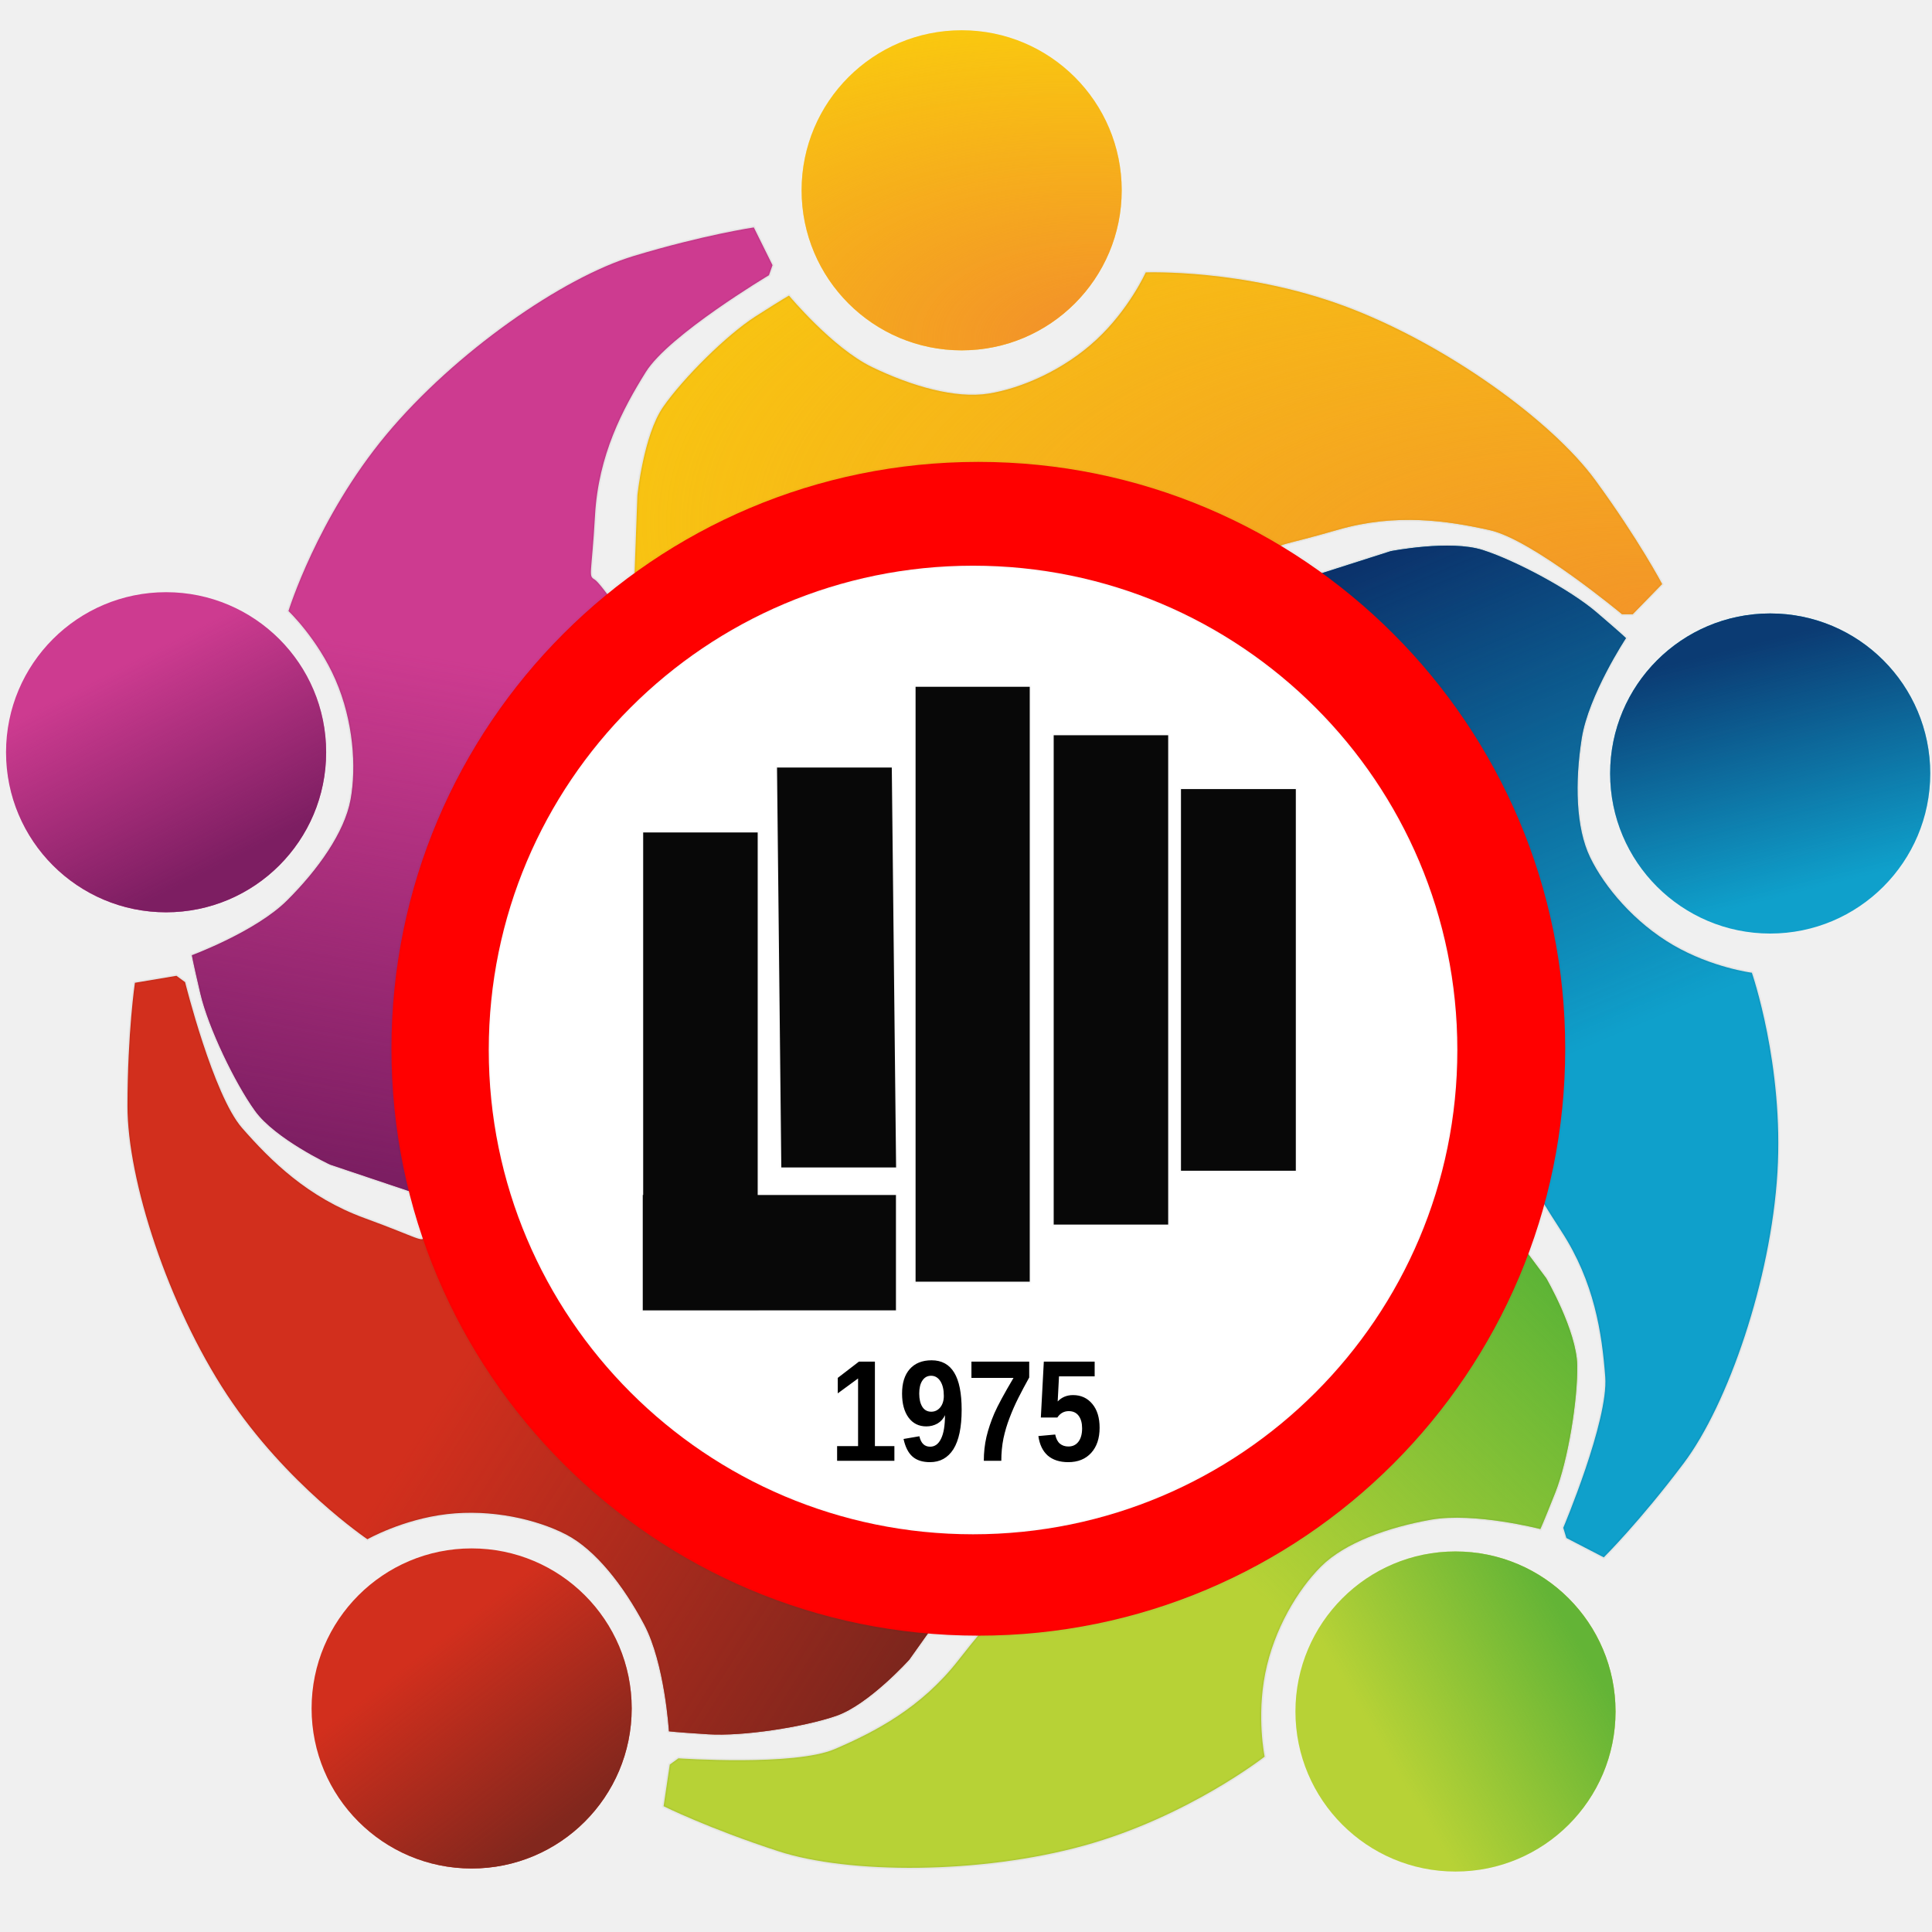
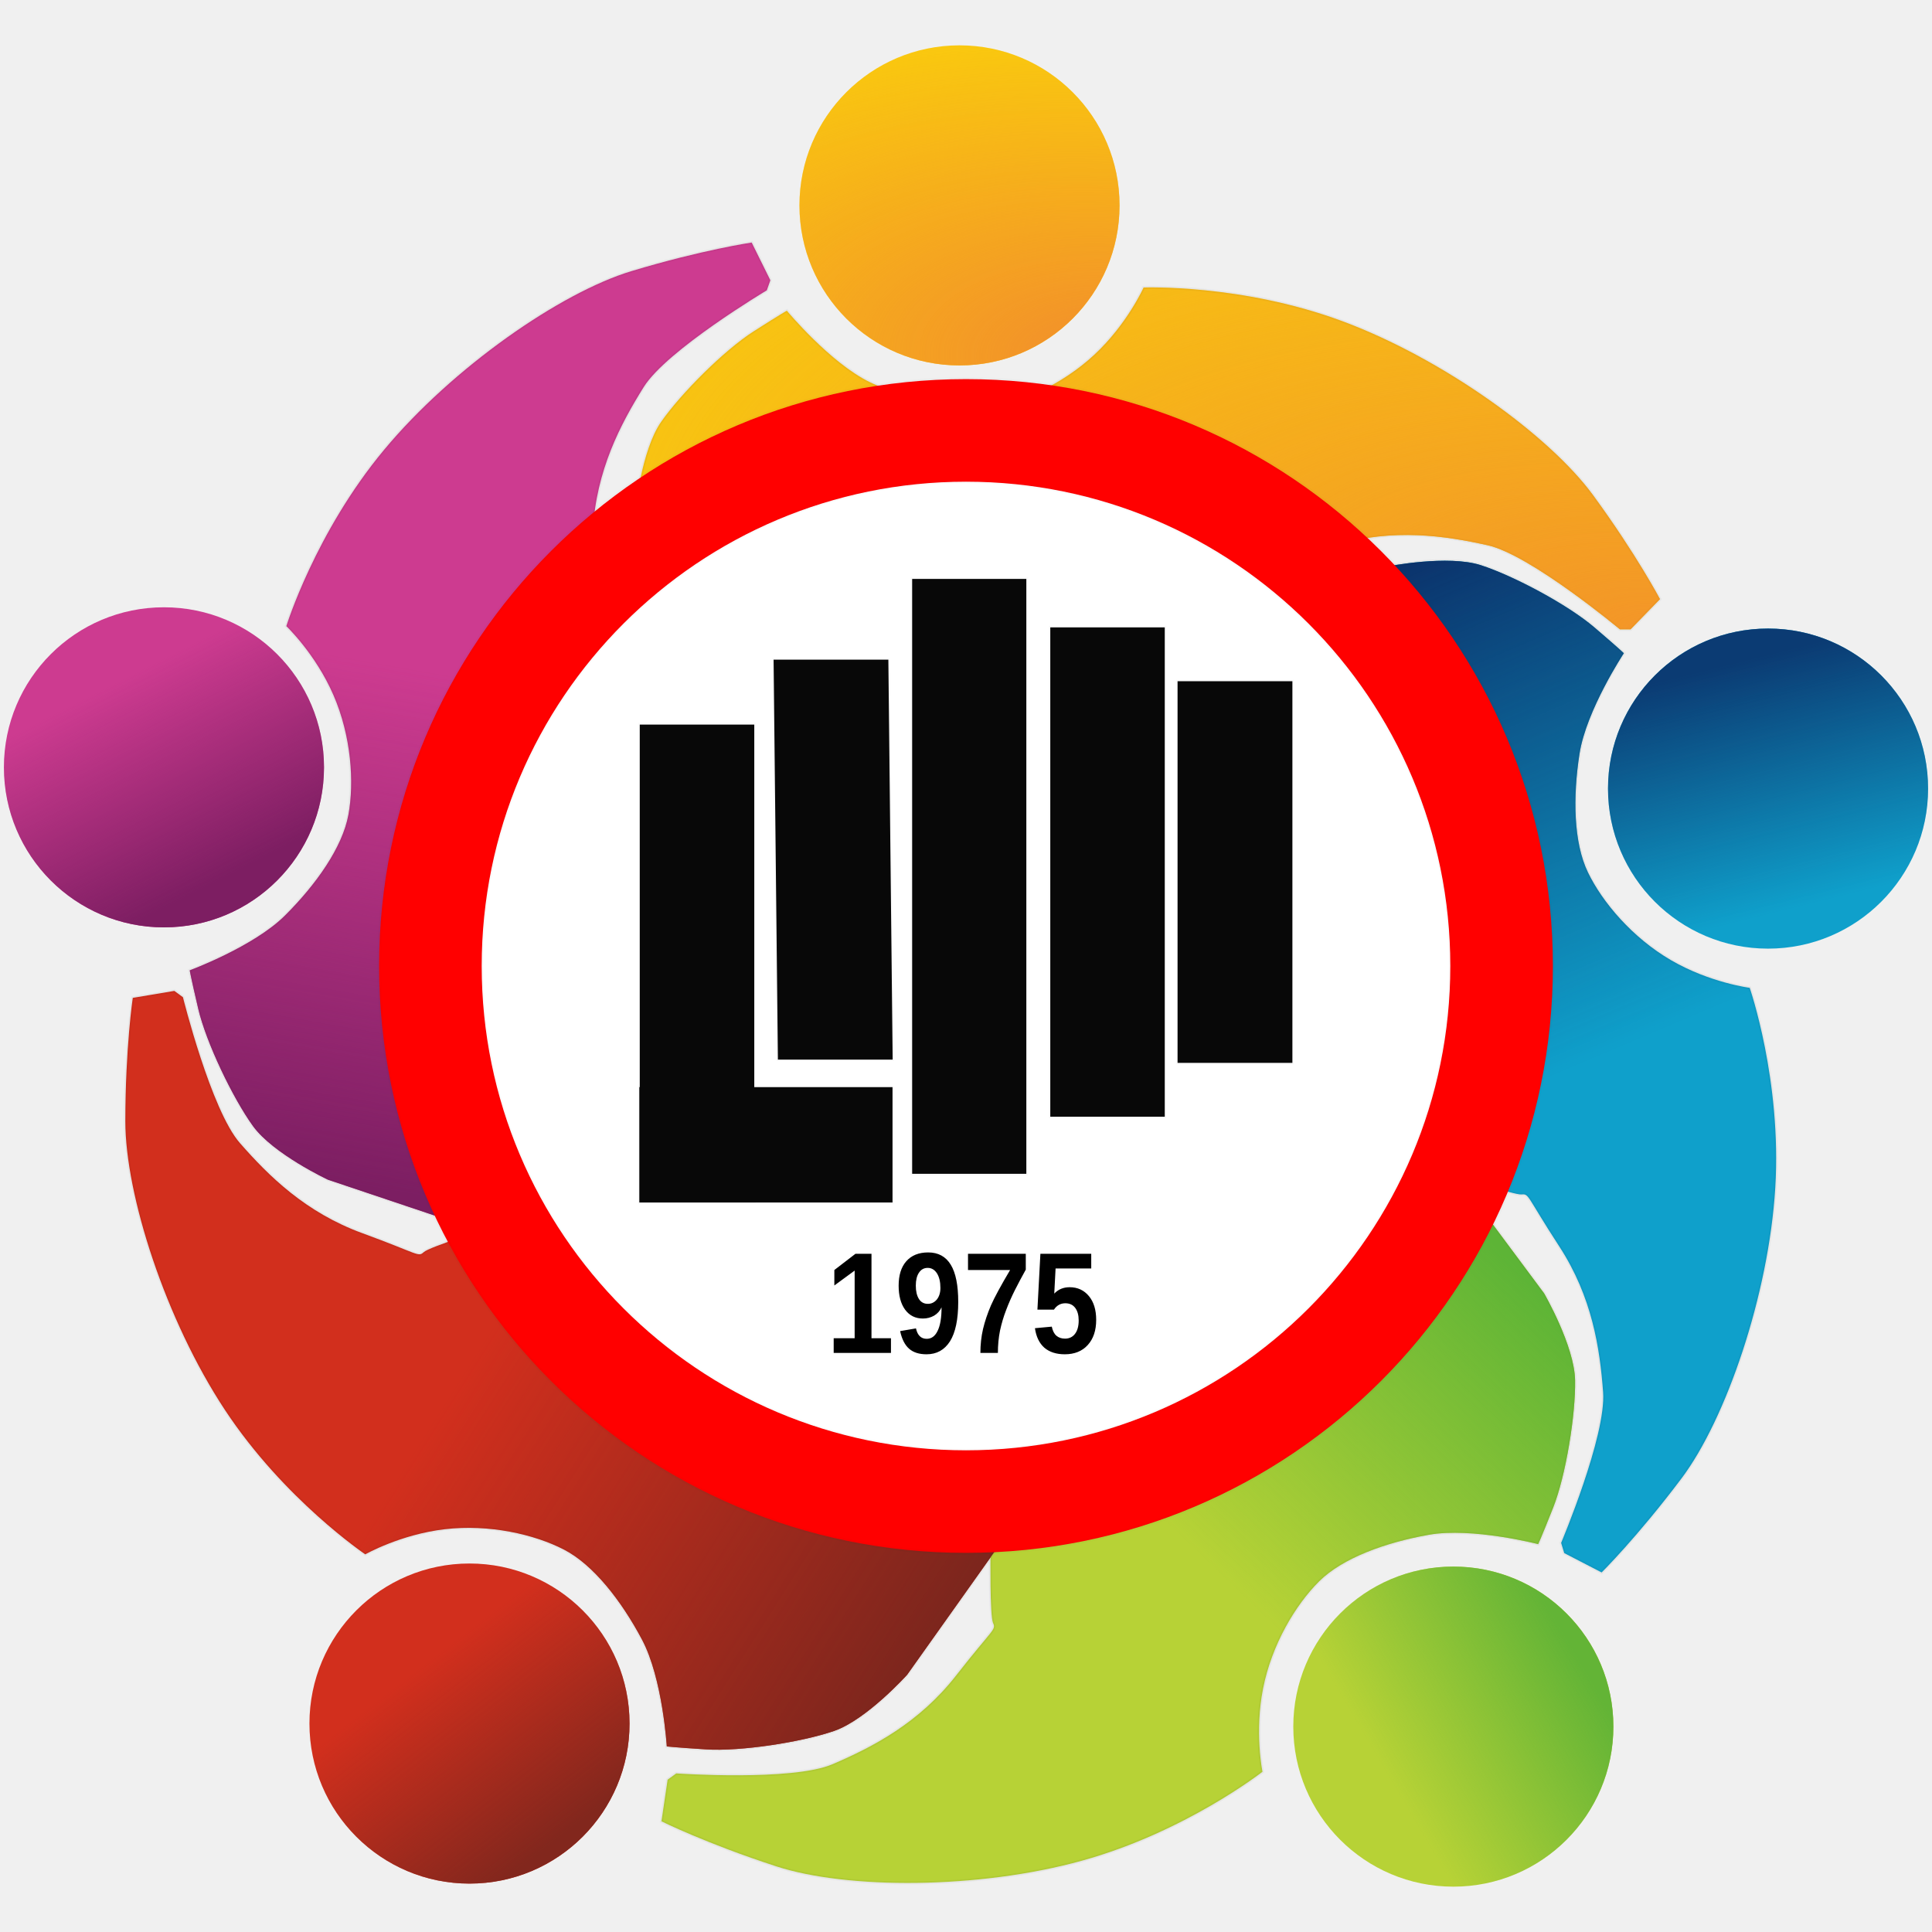
<svg xmlns="http://www.w3.org/2000/svg" xmlns:xlink="http://www.w3.org/1999/xlink" width="169mm" height="169mm" viewBox="0 0 169 169" version="1.1" id="svg8">
  <defs id="defs2">
    <linearGradient id="linearGradient1808">
      <stop style="stop-color:#0b3b73;stop-opacity:1;" offset="0" id="stop1804" />
      <stop style="stop-color:#0b3b73;stop-opacity:0;" offset="1" id="stop1806" />
    </linearGradient>
    <linearGradient id="linearGradient1800">
      <stop style="stop-color:#63b436;stop-opacity:1;" offset="0" id="stop1796" />
      <stop style="stop-color:#63b436;stop-opacity:0;" offset="1" id="stop1798" />
    </linearGradient>
    <linearGradient id="linearGradient1792">
      <stop style="stop-color:#82271d;stop-opacity:1;" offset="0" id="stop1788" />
      <stop style="stop-color:#82271d;stop-opacity:0;" offset="1" id="stop1790" />
    </linearGradient>
    <linearGradient id="linearGradient1685">
      <stop style="stop-color:#7d1e62;stop-opacity:1;" offset="0" id="stop1681" />
      <stop style="stop-color:#7d1e62;stop-opacity:0;" offset="1" id="stop1683" />
    </linearGradient>
    <linearGradient id="linearGradient1462">
      <stop style="stop-color:#0b326b;stop-opacity:1;" offset="0" id="stop1458" />
      <stop style="stop-color:#0b326b;stop-opacity:0;" offset="1" id="stop1460" />
    </linearGradient>
    <linearGradient id="linearGradient1434">
      <stop style="stop-color:#5db436;stop-opacity:1;" offset="0" id="stop1430" />
      <stop style="stop-color:#5db436;stop-opacity:0;" offset="1" id="stop1432" />
    </linearGradient>
    <linearGradient id="linearGradient1406">
      <stop style="stop-color:#7d261d;stop-opacity:1;" offset="0" id="stop1402" />
      <stop style="stop-color:#7d261d;stop-opacity:0;" offset="1" id="stop1404" />
    </linearGradient>
    <linearGradient id="linearGradient1378">
      <stop style="stop-color:#7c1e62;stop-opacity:1;" offset="0" id="stop1374" />
      <stop style="stop-color:#7c1e62;stop-opacity:0;" offset="1" id="stop1376" />
    </linearGradient>
    <linearGradient id="linearGradient1147">
      <stop style="stop-color:#f39528;stop-opacity:1;" offset="0" id="stop1143" />
      <stop style="stop-color:#f39528;stop-opacity:0;" offset="1" id="stop1145" />
    </linearGradient>
    <linearGradient id="linearGradient294">
      <stop style="stop-color:#f28c2c;stop-opacity:1;" offset="0" id="stop290" />
      <stop style="stop-color:#f28c2c;stop-opacity:0;" offset="1" id="stop292" />
    </linearGradient>
    <radialGradient xlink:href="#linearGradient294" id="radialGradient296" cx="111.677" cy="97.317" fx="111.677" fy="97.317" r="14" gradientUnits="userSpaceOnUse" gradientTransform="matrix(0.1835222,-2.226775,4.327301,0.3566527,-343.3046,244.552)" />
    <radialGradient xlink:href="#linearGradient1147" id="radialGradient1149" cx="162.762" cy="139.686" fx="162.762" fy="139.686" r="45.092" gradientTransform="matrix(0.1066963,-0.887668,1.987839,0.2389477,-149.6488,165.2156)" gradientUnits="userSpaceOnUse" />
    <linearGradient xlink:href="#linearGradient1378" id="linearGradient1380" x1="49.624" y1="165.976" x2="57.463" y2="121.34" gradientUnits="userSpaceOnUse" gradientTransform="translate(-20.75041,-64.10298)" />
    <linearGradient xlink:href="#linearGradient1406" id="linearGradient1408" x1="100.293" y1="209.276" x2="60.67" y2="184.149" gradientUnits="userSpaceOnUse" gradientTransform="translate(-20.75041,-64.10298)" />
    <linearGradient xlink:href="#linearGradient1434" id="linearGradient1436" x1="156.008" y1="175.916" x2="130.16" y2="202.858" gradientUnits="userSpaceOnUse" gradientTransform="translate(-20.75041,-64.10298)" />
    <linearGradient xlink:href="#linearGradient1462" id="linearGradient1464" x1="142.399" y1="112.315" x2="160.629" y2="155.284" gradientUnits="userSpaceOnUse" gradientTransform="translate(-20.75041,-64.10298)" />
    <linearGradient xlink:href="#linearGradient1685" id="linearGradient1687" x1="39.021" y1="140.316" x2="30.201" y2="122.944" gradientUnits="userSpaceOnUse" gradientTransform="translate(-20.75041,-64.10298)" />
    <linearGradient xlink:href="#linearGradient1792" id="linearGradient1794" x1="70.025" y1="223.437" x2="58.265" y2="208.203" gradientUnits="userSpaceOnUse" gradientTransform="translate(-20.75041,-64.10298)" />
    <linearGradient xlink:href="#linearGradient1800" id="linearGradient1802" x1="159.025" y1="207.936" x2="142.187" y2="217.825" gradientUnits="userSpaceOnUse" gradientTransform="translate(-20.75041,-64.10298)" />
    <linearGradient xlink:href="#linearGradient1808" id="linearGradient1810" x1="172.656" y1="120.806" x2="178.002" y2="142.187" gradientUnits="userSpaceOnUse" gradientTransform="translate(-20.75041,-64.10298)" />
  </defs>
  <g id="layer1">
-     <circle style="fill:#fc8721;fill-opacity:0;stroke-width:0.265" id="path40" cx="84.327" cy="17.351" rx="14.647" ry="14.363" />
-     <circle style="fill:#facf0c;fill-opacity:1;stroke-width:0.265" id="path268" cx="84.119" cy="16.646" r="14" />
-     <circle style="fill:url(#radialGradient296);fill-opacity:1;stroke-width:0.265" id="path268-8" cx="84.12" cy="16.646" r="14" />
-     <path style="fill:#f8c312;fill-opacity:1;stroke:#000000;stroke-width:0.265px;stroke-linecap:butt;stroke-linejoin:miter;stroke-opacity:0.02" d="m 55.506,50.14 0.249,-6.801 c 0,0 0.53,-5.271 2.255,-7.751 1.725,-2.48 5.528,-6.284 8.079,-7.914 2.551,-1.63 2.929,-1.819 2.929,-1.819 0,0 3.803,4.583 7.276,6.26 3.473,1.677 7.3,2.764 10.158,2.315 2.858,-0.449 6.587,-2.049 9.46,-4.722 2.873,-2.673 4.31,-5.88 4.31,-5.88 0,0 8.553,-0.334 17.373,2.94 8.82,3.274 18.141,10.023 21.95,15.234 3.809,5.212 5.847,9.087 5.847,9.087 l -2.572,2.639 h -0.935 c 0,0 -7.818,-6.515 -11.559,-7.35 -3.742,-0.835 -8.219,-1.503 -13.297,-0.033 -5.078,1.47 -5.178,1.169 -5.312,1.837 -0.134,0.668 -0.245,0.728 -0.245,0.728 z" id="path298" />
-     <path style="fill:url(#radialGradient1149);fill-opacity:1;stroke:#000000;stroke-width:0.265px;stroke-linecap:butt;stroke-linejoin:miter;stroke-opacity:0.02" d="m 55.506,50.141 0.249,-6.801 c 0,0 0.53,-5.271 2.255,-7.751 1.725,-2.48 5.528,-6.284 8.079,-7.914 2.551,-1.63 2.929,-1.819 2.929,-1.819 0,0 3.803,4.583 7.276,6.26 3.473,1.677 7.3,2.764 10.158,2.315 2.858,-0.449 6.587,-2.049 9.46,-4.722 2.873,-2.673 4.31,-5.88 4.31,-5.88 0,0 8.553,-0.334 17.373,2.94 8.82,3.274 18.141,10.023 21.95,15.234 3.809,5.212 5.847,9.087 5.847,9.087 l -2.572,2.639 h -0.935 c 0,0 -7.818,-6.515 -11.559,-7.35 -3.742,-0.835 -8.219,-1.503 -13.297,-0.033 -5.078,1.47 -5.178,1.169 -5.312,1.837 -0.134,0.668 -0.245,0.728 -0.245,0.728 z" id="path298-4" />
-     <path style="fill:#cd3b90;fill-opacity:1;stroke:#000000;stroke-width:0.265px;stroke-linecap:butt;stroke-linejoin:miter;stroke-opacity:0.02" d="m 42.767,106.539 -13.892,-4.666 c 0,0 -4.796,-2.25 -6.563,-4.7 -1.767,-2.45 -4.093,-7.3 -4.783,-10.248 -0.691,-2.948 -0.744,-3.367 -0.744,-3.367 0,0 5.586,-2.066 8.32,-4.785 2.735,-2.719 5.03,-5.968 5.556,-8.814 0.525,-2.845 0.253,-6.893 -1.314,-10.491 -1.567,-3.597 -4.116,-6.017 -4.116,-6.017 0,0 2.524,-8.179 8.54,-15.412 6.016,-7.233 15.476,-13.785 21.657,-15.648 6.18,-1.863 10.513,-2.499 10.513,-2.499 l 1.636,3.303 -0.311,0.882 c 0,0 -8.74,5.212 -10.77,8.464 -2.03,3.252 -4.146,7.254 -4.445,12.532 -0.299,5.278 -0.616,5.273 -0.03,5.621 0.586,0.348 3.582,4.772 3.582,4.772 z" id="path298-8" />
-     <path style="fill:#d22f1d;fill-opacity:1;stroke:#000000;stroke-width:0.265px;stroke-linecap:butt;stroke-linejoin:miter;stroke-opacity:0.02" d="m 88.03,133.226 -8.487,11.947 c 0,0 -3.542,3.939 -6.398,4.922 -2.857,0.983 -8.172,1.805 -11.194,1.612 -3.022,-0.192 -3.438,-0.263 -3.438,-0.263 0,0 -0.361,-5.945 -2.172,-9.349 -1.811,-3.405 -4.257,-6.542 -6.828,-7.869 -2.572,-1.326 -6.525,-2.237 -10.422,-1.778 -3.897,0.459 -6.951,2.198 -6.951,2.198 0,0 -7.098,-4.783 -12.28,-12.635 -5.182,-7.852 -8.716,-18.804 -8.71,-25.259 0.006,-6.455 0.651,-10.786 0.651,-10.786 l 3.635,-0.61 0.755,0.553 c 0,0 2.459,9.875 4.985,12.759 2.526,2.884 5.743,6.068 10.709,7.882 4.966,1.814 4.869,2.116 5.371,1.655 0.503,-0.46 5.605,-2.048 5.605,-2.048 z" id="path298-8-4" />
-     <path style="fill:#b7d236;fill-opacity:1;stroke:#000000;stroke-width:0.265px;stroke-linecap:butt;stroke-linejoin:miter;stroke-opacity:0.02" d="m 126.51,100.056 8.748,11.758 c 0,0 2.655,4.584 2.709,7.604 0.054,3.021 -0.804,8.331 -1.918,11.146 -1.114,2.815 -1.31,3.19 -1.31,3.19 0,0 -5.766,-1.489 -9.564,-0.817 -3.797,0.673 -7.536,2.032 -9.591,4.069 -2.055,2.037 -4.141,5.517 -4.906,9.366 -0.765,3.849 -0.053,7.29 -0.053,7.29 0,0 -6.739,5.277 -15.806,7.785 -9.067,2.508 -20.575,2.493 -26.714,0.496 -6.139,-1.996 -10.059,-3.945 -10.059,-3.945 l 0.54,-3.646 0.758,-0.548 c 0,0 10.152,0.706 13.674,-0.807 3.523,-1.513 7.543,-3.592 10.8,-7.756 3.257,-4.164 3.514,-3.979 3.231,-4.599 -0.283,-0.62 -0.22,-5.963 -0.22,-5.963 z" id="path298-8-4-9" />
-     <path style="fill:#0fa0cb;fill-opacity:1;stroke:#000000;stroke-width:0.265px;stroke-linecap:butt;stroke-linejoin:miter;stroke-opacity:0.02" d="m 107.689,52.673 13.959,-4.461 c 0,0 5.197,-1.024 8.072,-0.096 2.875,0.929 7.619,3.462 9.921,5.43 2.301,1.967 2.592,2.274 2.592,2.274 0,0 -3.279,4.971 -3.875,8.782 -0.595,3.81 -0.523,7.788 0.738,10.392 1.26,2.604 3.876,5.706 7.268,7.678 3.393,1.972 6.879,2.415 6.879,2.415 0,0 2.806,8.086 2.237,17.477 -0.569,9.391 -4.316,20.271 -8.196,25.43 -3.88,5.159 -6.995,8.236 -6.995,8.236 l -3.273,-1.694 -0.272,-0.895 c 0,0 3.961,-9.374 3.672,-13.197 -0.288,-3.823 -0.95,-8.301 -3.833,-12.732 -2.883,-4.432 -2.624,-4.615 -3.302,-4.548 -0.678,0.068 -5.712,-1.726 -5.712,-1.726 z" id="path298-8-4-9-4" />
-     <path style="fill:url(#linearGradient1380);fill-opacity:1;stroke:#000000;stroke-width:0.265px;stroke-linecap:butt;stroke-linejoin:miter;stroke-opacity:0.02" d="M 42.766,106.539 28.874,101.873 c 0,0 -4.796,-2.25 -6.563,-4.7 -1.767,-2.45 -4.093,-7.3 -4.783,-10.248 -0.691,-2.948 -0.744,-3.367 -0.744,-3.367 0,0 5.586,-2.066 8.32,-4.785 2.735,-2.719 5.03,-5.968 5.556,-8.814 0.525,-2.845 0.253,-6.893 -1.314,-10.491 -1.567,-3.597 -4.116,-6.017 -4.116,-6.017 0,0 2.524,-8.179 8.54,-15.412 6.016,-7.233 15.476,-13.785 21.657,-15.648 6.18,-1.863 10.513,-2.499 10.513,-2.499 l 1.636,3.303 -0.311,0.882 c 0,0 -8.74,5.212 -10.77,8.464 -2.03,3.252 -4.146,7.254 -4.445,12.532 -0.299,5.278 -0.616,5.273 -0.03,5.621 0.586,0.348 3.582,4.772 3.582,4.772 z" id="path298-8-6" />
-     <path style="fill:url(#linearGradient1408);fill-opacity:1;stroke:#000000;stroke-width:0.265px;stroke-linecap:butt;stroke-linejoin:miter;stroke-opacity:0.02" d="m 88.03,133.226 -8.487,11.947 c 0,0 -3.542,3.939 -6.398,4.922 -2.857,0.983 -8.172,1.805 -11.194,1.612 -3.022,-0.192 -3.438,-0.263 -3.438,-0.263 0,0 -0.361,-5.945 -2.172,-9.349 -1.811,-3.405 -4.257,-6.542 -6.828,-7.869 -2.572,-1.326 -6.525,-2.237 -10.422,-1.778 -3.897,0.459 -6.951,2.198 -6.951,2.198 0,0 -7.098,-4.783 -12.28,-12.635 -5.182,-7.852 -8.716,-18.804 -8.71,-25.259 0.006,-6.455 0.651,-10.786 0.651,-10.786 l 3.635,-0.61 0.755,0.553 c 0,0 2.459,9.875 4.985,12.759 2.526,2.884 5.743,6.068 10.709,7.882 4.966,1.814 4.869,2.116 5.371,1.655 0.503,-0.46 5.605,-2.048 5.605,-2.048 z" id="path298-8-4-1" />
-     <path style="fill:url(#linearGradient1436);fill-opacity:1;stroke:#000000;stroke-width:0.265px;stroke-linecap:butt;stroke-linejoin:miter;stroke-opacity:0.02" d="m 126.51,100.056 8.748,11.758 c 0,0 2.655,4.584 2.709,7.604 0.054,3.021 -0.804,8.331 -1.918,11.146 -1.114,2.815 -1.31,3.19 -1.31,3.19 0,0 -5.766,-1.489 -9.564,-0.817 -3.797,0.673 -7.536,2.032 -9.591,4.069 -2.055,2.037 -4.141,5.517 -4.906,9.366 -0.765,3.849 -0.053,7.29 -0.053,7.29 0,0 -6.739,5.277 -15.806,7.785 -9.067,2.508 -20.575,2.493 -26.714,0.496 -6.139,-1.996 -10.059,-3.945 -10.059,-3.945 l 0.54,-3.646 0.758,-0.548 c 0,0 10.152,0.706 13.674,-0.807 3.523,-1.513 7.543,-3.592 10.8,-7.756 3.257,-4.164 3.514,-3.979 3.231,-4.599 -0.283,-0.62 -0.22,-5.963 -0.22,-5.963 z" id="path298-8-4-9-9" />
-     <path style="fill:url(#linearGradient1464);fill-opacity:1;stroke:#000000;stroke-width:0.265px;stroke-linecap:butt;stroke-linejoin:miter;stroke-opacity:0.02" d="m 107.689,52.673 13.959,-4.461 c 0,0 5.197,-1.024 8.072,-0.096 2.875,0.929 7.619,3.462 9.921,5.43 2.301,1.967 2.592,2.274 2.592,2.274 0,0 -3.279,4.971 -3.875,8.782 -0.595,3.81 -0.523,7.788 0.738,10.392 1.26,2.604 3.876,5.706 7.268,7.678 3.393,1.972 6.879,2.415 6.879,2.415 0,0 2.806,8.086 2.237,17.477 -0.569,9.391 -4.316,20.271 -8.196,25.43 -3.88,5.159 -6.995,8.236 -6.995,8.236 l -3.273,-1.694 -0.272,-0.895 c 0,0 3.961,-9.374 3.672,-13.197 -0.288,-3.823 -0.95,-8.301 -3.833,-12.732 -2.883,-4.432 -2.624,-4.615 -3.302,-4.548 -0.678,0.068 -5.712,-1.726 -5.712,-1.726 z" id="path298-8-4-9-4-0" />
-     <circle style="fill:#ff0000;fill-opacity:1;stroke:#000000;stroke-width:0.326;stroke-opacity:0.02" id="path1552-6" cx="85.578" cy="91.741" r="51.337" />
-     <circle style="fill:#ffffff;fill-opacity:1;stroke:#000000;stroke-width:0.269;stroke-opacity:0.02" id="path1552" cx="85.117" cy="91.847" r="42.365" />
-     <rect style="fill:#080808;fill-opacity:1;stroke:#000000;stroke-width:0.265;stroke-opacity:0.02" id="rect1470" width="10.016" height="41.766" x="56.262" y="72.819" />
-     <rect style="fill:#080808;fill-opacity:1;stroke:#000000;stroke-width:0.242;stroke-opacity:0.02" id="rect1470-6" width="10.038" height="34.987" x="67.247" y="67.142" transform="matrix(1,0,0.01075836,0.9999421,0,0)" />
-     <rect style="fill:#080808;fill-opacity:1;stroke:#000000;stroke-width:0.295;stroke-opacity:0.02" id="rect1470-9" width="9.986" height="52.036" x="80.09" y="60.077" />
-     <rect style="fill:#080808;fill-opacity:1;stroke:#000000;stroke-width:0.268;stroke-opacity:0.02" id="rect1470-3" width="10.013" height="42.803" x="92.172" y="64.316" />
-     <rect style="fill:#080808;fill-opacity:1;stroke:#000000;stroke-width:0.237;stroke-opacity:0.02" id="rect1470-2" width="10.044" height="33.384" x="103.306" y="69.025" />
-     <rect style="fill:#080808;fill-opacity:1;stroke:#000000;stroke-width:0.193;stroke-opacity:0.02" id="rect1470-23" width="10.088" height="22.144" x="-114.621" y="56.227" transform="rotate(-90)" />
-     <circle style="fill:#cd3b90;fill-opacity:1;stroke-width:0.265" id="path268-7" cx="14.529" cy="65.801" r="14" />
-     <circle style="fill:#d22f1d;fill-opacity:1;stroke-width:0.265" id="path268-0" cx="41.256" cy="149.445" r="14" />
-     <circle style="fill:#b7d236;fill-opacity:1;stroke-width:0.265" id="path268-1" cx="127.317" cy="149.713" r="14" />
-     <circle style="fill:#0fa0cb;fill-opacity:1;stroke-width:0.265" id="path268-00" cx="154.846" cy="67.661" r="14" />
-     <circle style="fill:url(#linearGradient1687);fill-opacity:1;stroke-width:0.265" id="path268-7-4" cx="14.53" cy="65.801" r="14" />
-     <circle style="fill:url(#linearGradient1794);fill-opacity:1;stroke-width:0.265" id="path268-0-5" cx="41.257" cy="149.445" r="14" />
-     <circle style="fill:url(#linearGradient1802);fill-opacity:1;stroke-width:0.265" id="path268-1-0" cx="127.317" cy="149.713" r="14" />
-     <circle style="fill:url(#linearGradient1810);fill-opacity:1;stroke-width:0.265" id="path268-00-1" cx="154.846" cy="67.661" r="14" />
-     <text xml:space="preserve" style="font-style:normal;font-variant:normal;font-weight:bold;font-stretch:normal;font-size:11.644px;line-height:1.25;font-family:Arial;-inkscape-font-specification:'Arial Bold';fill:#000000;fill-opacity:1;stroke:none;stroke-width:0.291" x="78.502" y="118.085" id="text1814" transform="scale(0.9241159,1.082115)">
-       <tspan id="tspan1812" x="78.502" y="118.085" style="font-style:normal;font-variant:normal;font-weight:bold;font-stretch:normal;font-family:Arial;-inkscape-font-specification:'Arial Bold';stroke-width:0.291">1975</tspan>
-     </text>
+     <circle style="fill:#fc8721;fill-opacity:0;stroke-width:0.265" id="path40" cx="84.327" cy="17.351" ry="14.363" rx="14.647" />
+     <g id="g122" transform="translate(-0.1874139,1.320782)">
+       <circle style="fill:#facf0c;fill-opacity:1;stroke-width:0.265" id="path268" cx="84.119" cy="16.646" r="14" />
+       <path style="fill:#f8c312;fill-opacity:1;stroke:#000000;stroke-width:0.265px;stroke-linecap:butt;stroke-linejoin:miter;stroke-opacity:0.02" d="m 55.506,50.14 0.249,-6.801 c 0,0 0.53,-5.271 2.255,-7.751 1.725,-2.48 5.528,-6.284 8.079,-7.914 2.551,-1.63 2.929,-1.819 2.929,-1.819 0,0 3.803,4.583 7.276,6.26 3.473,1.677 7.3,2.764 10.158,2.315 2.858,-0.449 6.587,-2.049 9.46,-4.722 2.873,-2.673 4.31,-5.88 4.31,-5.88 0,0 8.553,-0.334 17.373,2.94 8.82,3.274 18.141,10.023 21.95,15.234 3.809,5.212 5.847,9.087 5.847,9.087 l -2.572,2.639 h -0.935 c 0,0 -7.818,-6.515 -11.559,-7.35 -3.742,-0.835 -8.219,-1.503 -13.297,-0.033 -5.078,1.47 -5.178,1.169 -5.312,1.837 -0.134,0.668 -0.245,0.728 -0.245,0.728 z" id="path298" />
+       <path style="fill:#cd3b90;fill-opacity:1;stroke:#000000;stroke-width:0.265px;stroke-linecap:butt;stroke-linejoin:miter;stroke-opacity:0.02" d="m 42.767,106.539 -13.892,-4.666 c 0,0 -4.796,-2.25 -6.563,-4.7 -1.767,-2.45 -4.093,-7.3 -4.783,-10.248 -0.691,-2.948 -0.744,-3.367 -0.744,-3.367 0,0 5.586,-2.066 8.32,-4.785 2.735,-2.719 5.03,-5.968 5.556,-8.814 0.525,-2.845 0.253,-6.893 -1.314,-10.491 -1.567,-3.597 -4.116,-6.017 -4.116,-6.017 0,0 2.524,-8.179 8.54,-15.412 6.016,-7.233 15.476,-13.785 21.657,-15.648 6.18,-1.863 10.513,-2.499 10.513,-2.499 l 1.636,3.303 -0.311,0.882 c 0,0 -8.74,5.212 -10.77,8.464 -2.03,3.252 -4.146,7.254 -4.445,12.532 -0.299,5.278 -0.616,5.273 -0.03,5.621 0.586,0.348 3.582,4.772 3.582,4.772 z" id="path298-8" />
+       <path style="fill:#d22f1d;fill-opacity:1;stroke:#000000;stroke-width:0.265px;stroke-linecap:butt;stroke-linejoin:miter;stroke-opacity:0.02" d="m 88.03,133.226 -8.487,11.947 c 0,0 -3.542,3.939 -6.398,4.922 -2.857,0.983 -8.172,1.805 -11.194,1.612 -3.022,-0.192 -3.438,-0.263 -3.438,-0.263 0,0 -0.361,-5.945 -2.172,-9.349 -1.811,-3.405 -4.257,-6.542 -6.828,-7.869 -2.572,-1.326 -6.525,-2.237 -10.422,-1.778 -3.897,0.459 -6.951,2.198 -6.951,2.198 0,0 -7.098,-4.783 -12.28,-12.635 -5.182,-7.852 -8.716,-18.804 -8.71,-25.259 0.006,-6.455 0.651,-10.786 0.651,-10.786 l 3.635,-0.61 0.755,0.553 c 0,0 2.459,9.875 4.985,12.759 2.526,2.884 5.743,6.068 10.709,7.882 4.966,1.814 4.869,2.116 5.371,1.655 0.503,-0.46 5.605,-2.048 5.605,-2.048 z" id="path298-8-4" />
+       <path style="fill:#b7d236;fill-opacity:1;stroke:#000000;stroke-width:0.265px;stroke-linecap:butt;stroke-linejoin:miter;stroke-opacity:0.02" d="m 126.51,100.056 8.748,11.758 c 0,0 2.655,4.584 2.709,7.604 0.054,3.021 -0.804,8.331 -1.918,11.146 -1.114,2.815 -1.31,3.19 -1.31,3.19 0,0 -5.766,-1.489 -9.564,-0.817 -3.797,0.673 -7.536,2.032 -9.591,4.069 -2.055,2.037 -4.141,5.517 -4.906,9.366 -0.765,3.849 -0.053,7.29 -0.053,7.29 0,0 -6.739,5.277 -15.806,7.785 -9.067,2.508 -20.575,2.493 -26.714,0.496 -6.139,-1.996 -10.059,-3.945 -10.059,-3.945 l 0.54,-3.646 0.758,-0.548 c 0,0 10.152,0.706 13.674,-0.807 3.523,-1.513 7.543,-3.592 10.8,-7.756 3.257,-4.164 3.514,-3.979 3.231,-4.599 -0.283,-0.62 -0.22,-5.963 -0.22,-5.963 z" id="path298-8-4-9" />
+       <path style="fill:#0fa0cb;fill-opacity:1;stroke:#000000;stroke-width:0.265px;stroke-linecap:butt;stroke-linejoin:miter;stroke-opacity:0.02" d="m 107.689,52.673 13.959,-4.461 c 0,0 5.197,-1.024 8.072,-0.096 2.875,0.929 7.619,3.462 9.921,5.43 2.301,1.967 2.592,2.274 2.592,2.274 0,0 -3.279,4.971 -3.875,8.782 -0.595,3.81 -0.523,7.788 0.738,10.392 1.26,2.604 3.876,5.706 7.268,7.678 3.393,1.972 6.879,2.415 6.879,2.415 0,0 2.806,8.086 2.237,17.477 -0.569,9.391 -4.316,20.271 -8.196,25.43 -3.88,5.159 -6.995,8.236 -6.995,8.236 l -3.273,-1.694 -0.272,-0.895 c 0,0 3.961,-9.374 3.672,-13.197 -0.288,-3.823 -0.95,-8.301 -3.833,-12.732 -2.883,-4.432 -2.624,-4.615 -3.302,-4.548 -0.678,0.068 -5.712,-1.726 -5.712,-1.726 z" id="path298-8-4-9-4" />
+       <circle style="fill:#cd3b90;fill-opacity:1;stroke-width:0.265" id="path268-7" cx="14.529" cy="65.801" r="14" />
+       <circle style="fill:#d22f1d;fill-opacity:1;stroke-width:0.265" id="path268-0" cx="41.256" cy="149.445" r="14" />
+       <circle style="fill:#b7d236;fill-opacity:1;stroke-width:0.265" id="path268-1" cx="127.317" cy="149.713" r="14" />
+       <circle style="fill:#0fa0cb;fill-opacity:1;stroke-width:0.265" id="path268-00" cx="154.846" cy="67.661" r="14" />
+     </g>
+     <g id="g99" transform="translate(-0.1875779,1.320495)">
+       <circle style="fill:url(#linearGradient1687);fill-opacity:1;stroke-width:0.265" id="path268-7-4" cx="14.53" cy="65.801" r="14" />
+       <g id="g110">
+         <path style="fill:url(#radialGradient1149);fill-opacity:1;stroke:#000000;stroke-width:0.265px;stroke-linecap:butt;stroke-linejoin:miter;stroke-opacity:0.02" d="m 55.506,50.141 0.249,-6.801 c 0,0 0.53,-5.271 2.255,-7.751 1.725,-2.48 5.528,-6.284 8.079,-7.914 2.551,-1.63 2.929,-1.819 2.929,-1.819 0,0 3.803,4.583 7.276,6.26 3.473,1.677 7.3,2.764 10.158,2.315 2.858,-0.449 6.587,-2.049 9.46,-4.722 2.873,-2.673 4.31,-5.88 4.31,-5.88 0,0 8.553,-0.334 17.373,2.94 8.82,3.274 18.141,10.023 21.95,15.234 3.809,5.212 5.847,9.087 5.847,9.087 l -2.572,2.639 h -0.935 c 0,0 -7.818,-6.515 -11.559,-7.35 -3.742,-0.835 -8.219,-1.503 -13.297,-0.033 -5.078,1.47 -5.178,1.169 -5.312,1.837 -0.134,0.668 -0.245,0.728 -0.245,0.728 z" id="path298-4" />
+         <circle style="fill:url(#radialGradient296);fill-opacity:1;stroke-width:0.265" id="path268-8" cx="84.12" cy="16.646" r="14" />
+         <path style="fill:url(#linearGradient1380);fill-opacity:1;stroke:#000000;stroke-width:0.265px;stroke-linecap:butt;stroke-linejoin:miter;stroke-opacity:0.02" d="M 42.766,106.539 28.874,101.873 c 0,0 -4.796,-2.25 -6.563,-4.7 -1.767,-2.45 -4.093,-7.3 -4.783,-10.248 -0.691,-2.948 -0.744,-3.367 -0.744,-3.367 0,0 5.586,-2.066 8.32,-4.785 2.735,-2.719 5.03,-5.968 5.556,-8.814 0.525,-2.845 0.253,-6.893 -1.314,-10.491 -1.567,-3.597 -4.116,-6.017 -4.116,-6.017 0,0 2.524,-8.179 8.54,-15.412 6.016,-7.233 15.476,-13.785 21.657,-15.648 6.18,-1.863 10.513,-2.499 10.513,-2.499 l 1.636,3.303 -0.311,0.882 c 0,0 -8.74,5.212 -10.77,8.464 -2.03,3.252 -4.146,7.254 -4.445,12.532 -0.299,5.278 -0.616,5.273 -0.03,5.621 0.586,0.348 3.582,4.772 3.582,4.772 z" id="path298-8-6" />
+         <path style="fill:url(#linearGradient1408);fill-opacity:1;stroke:#000000;stroke-width:0.265px;stroke-linecap:butt;stroke-linejoin:miter;stroke-opacity:0.02" d="m 88.03,133.226 -8.487,11.947 c 0,0 -3.542,3.939 -6.398,4.922 -2.857,0.983 -8.172,1.805 -11.194,1.612 -3.022,-0.192 -3.438,-0.263 -3.438,-0.263 0,0 -0.361,-5.945 -2.172,-9.349 -1.811,-3.405 -4.257,-6.542 -6.828,-7.869 -2.572,-1.326 -6.525,-2.237 -10.422,-1.778 -3.897,0.459 -6.951,2.198 -6.951,2.198 0,0 -7.098,-4.783 -12.28,-12.635 -5.182,-7.852 -8.716,-18.804 -8.71,-25.259 0.006,-6.455 0.651,-10.786 0.651,-10.786 l 3.635,-0.61 0.755,0.553 c 0,0 2.459,9.875 4.985,12.759 2.526,2.884 5.743,6.068 10.709,7.882 4.966,1.814 4.869,2.116 5.371,1.655 0.503,-0.46 5.605,-2.048 5.605,-2.048 z" id="path298-8-4-1" />
+         <path style="fill:url(#linearGradient1436);fill-opacity:1;stroke:#000000;stroke-width:0.265px;stroke-linecap:butt;stroke-linejoin:miter;stroke-opacity:0.02" d="m 126.51,100.056 8.748,11.758 c 0,0 2.655,4.584 2.709,7.604 0.054,3.021 -0.804,8.331 -1.918,11.146 -1.114,2.815 -1.31,3.19 -1.31,3.19 0,0 -5.766,-1.489 -9.564,-0.817 -3.797,0.673 -7.536,2.032 -9.591,4.069 -2.055,2.037 -4.141,5.517 -4.906,9.366 -0.765,3.849 -0.053,7.29 -0.053,7.29 0,0 -6.739,5.277 -15.806,7.785 -9.067,2.508 -20.575,2.493 -26.714,0.496 -6.139,-1.996 -10.059,-3.945 -10.059,-3.945 l 0.54,-3.646 0.758,-0.548 c 0,0 10.152,0.706 13.674,-0.807 3.523,-1.513 7.543,-3.592 10.8,-7.756 3.257,-4.164 3.514,-3.979 3.231,-4.599 -0.283,-0.62 -0.22,-5.963 -0.22,-5.963 z" id="path298-8-4-9-9" />
+         <path style="fill:url(#linearGradient1464);fill-opacity:1;stroke:#000000;stroke-width:0.265px;stroke-linecap:butt;stroke-linejoin:miter;stroke-opacity:0.02" d="m 107.689,52.673 13.959,-4.461 c 0,0 5.197,-1.024 8.072,-0.096 2.875,0.929 7.619,3.462 9.921,5.43 2.301,1.967 2.592,2.274 2.592,2.274 0,0 -3.279,4.971 -3.875,8.782 -0.595,3.81 -0.523,7.788 0.738,10.392 1.26,2.604 3.876,5.706 7.268,7.678 3.393,1.972 6.879,2.415 6.879,2.415 0,0 2.806,8.086 2.237,17.477 -0.569,9.391 -4.316,20.271 -8.196,25.43 -3.88,5.159 -6.995,8.236 -6.995,8.236 l -3.273,-1.694 -0.272,-0.895 c 0,0 3.961,-9.374 3.672,-13.197 -0.288,-3.823 -0.95,-8.301 -3.833,-12.732 -2.883,-4.432 -2.624,-4.615 -3.302,-4.548 -0.678,0.068 -5.712,-1.726 -5.712,-1.726 z" id="path298-8-4-9-4-0" />
+         <circle style="fill:url(#linearGradient1794);fill-opacity:1;stroke-width:0.265" id="path268-0-5" cx="41.257" cy="149.445" r="14" />
+         <circle style="fill:url(#linearGradient1802);fill-opacity:1;stroke-width:0.265" id="path268-1-0" cx="127.317" cy="149.713" r="14" />
+         <circle style="fill:url(#linearGradient1810);fill-opacity:1;stroke-width:0.265" id="path268-00-1" cx="154.846" cy="67.661" r="14" />
+       </g>
+     </g>
+     <circle style="fill:#ff0000;fill-opacity:1;stroke:#000000;stroke-width:0.326;stroke-opacity:0.02" id="path1552-6" cx="84.5" cy="84.5" r="51.337" />
+     <circle style="fill:#ffffff;fill-opacity:1;stroke:#000000;stroke-width:0.269;stroke-opacity:0.02" id="path1552" cx="84.5" cy="84.5" r="42.365" />
+     <g id="g87" transform="translate(-0.2994389,-9.435679)">
+       <rect style="fill:#080808;fill-opacity:1;stroke:#000000;stroke-width:0.265;stroke-opacity:0.02" id="rect1470" width="10.016" height="41.766" x="56.262" y="72.819" />
+       <rect style="fill:#080808;fill-opacity:1;stroke:#000000;stroke-width:0.242;stroke-opacity:0.02" id="rect1470-6" width="10.038" height="34.987" x="67.247" y="67.142" transform="matrix(1,0,0.01075836,0.9999421,0,0)" />
+       <rect style="fill:#080808;fill-opacity:1;stroke:#000000;stroke-width:0.295;stroke-opacity:0.02" id="rect1470-9" width="9.986" height="52.036" x="80.09" y="60.077" />
+       <rect style="fill:#080808;fill-opacity:1;stroke:#000000;stroke-width:0.268;stroke-opacity:0.02" id="rect1470-3" width="10.013" height="42.803" x="92.172" y="64.316" />
+       <rect style="fill:#080808;fill-opacity:1;stroke:#000000;stroke-width:0.237;stroke-opacity:0.02" id="rect1470-2" width="10.044" height="33.384" x="103.306" y="69.025" />
+       <rect style="fill:#080808;fill-opacity:1;stroke:#000000;stroke-width:0.193;stroke-opacity:0.02" id="rect1470-23" width="10.088" height="22.144" x="-114.621" y="56.227" transform="rotate(-90)" />
+       <text xml:space="preserve" style="font-style:normal;font-variant:normal;font-weight:bold;font-stretch:normal;font-size:11.644px;line-height:1.25;font-family:Arial;-inkscape-font-specification:'Arial Bold';fill:#000000;fill-opacity:1;stroke:none;stroke-width:0.291" x="78.502" y="118.085" id="text1814" transform="scale(0.9241159,1.082115)">
+         <tspan id="tspan1812" x="78.502" y="118.085" style="font-style:normal;font-variant:normal;font-weight:bold;font-stretch:normal;font-family:Arial;-inkscape-font-specification:'Arial Bold';stroke-width:0.291">1975</tspan>
+       </text>
+     </g>
  </g>
</svg>
